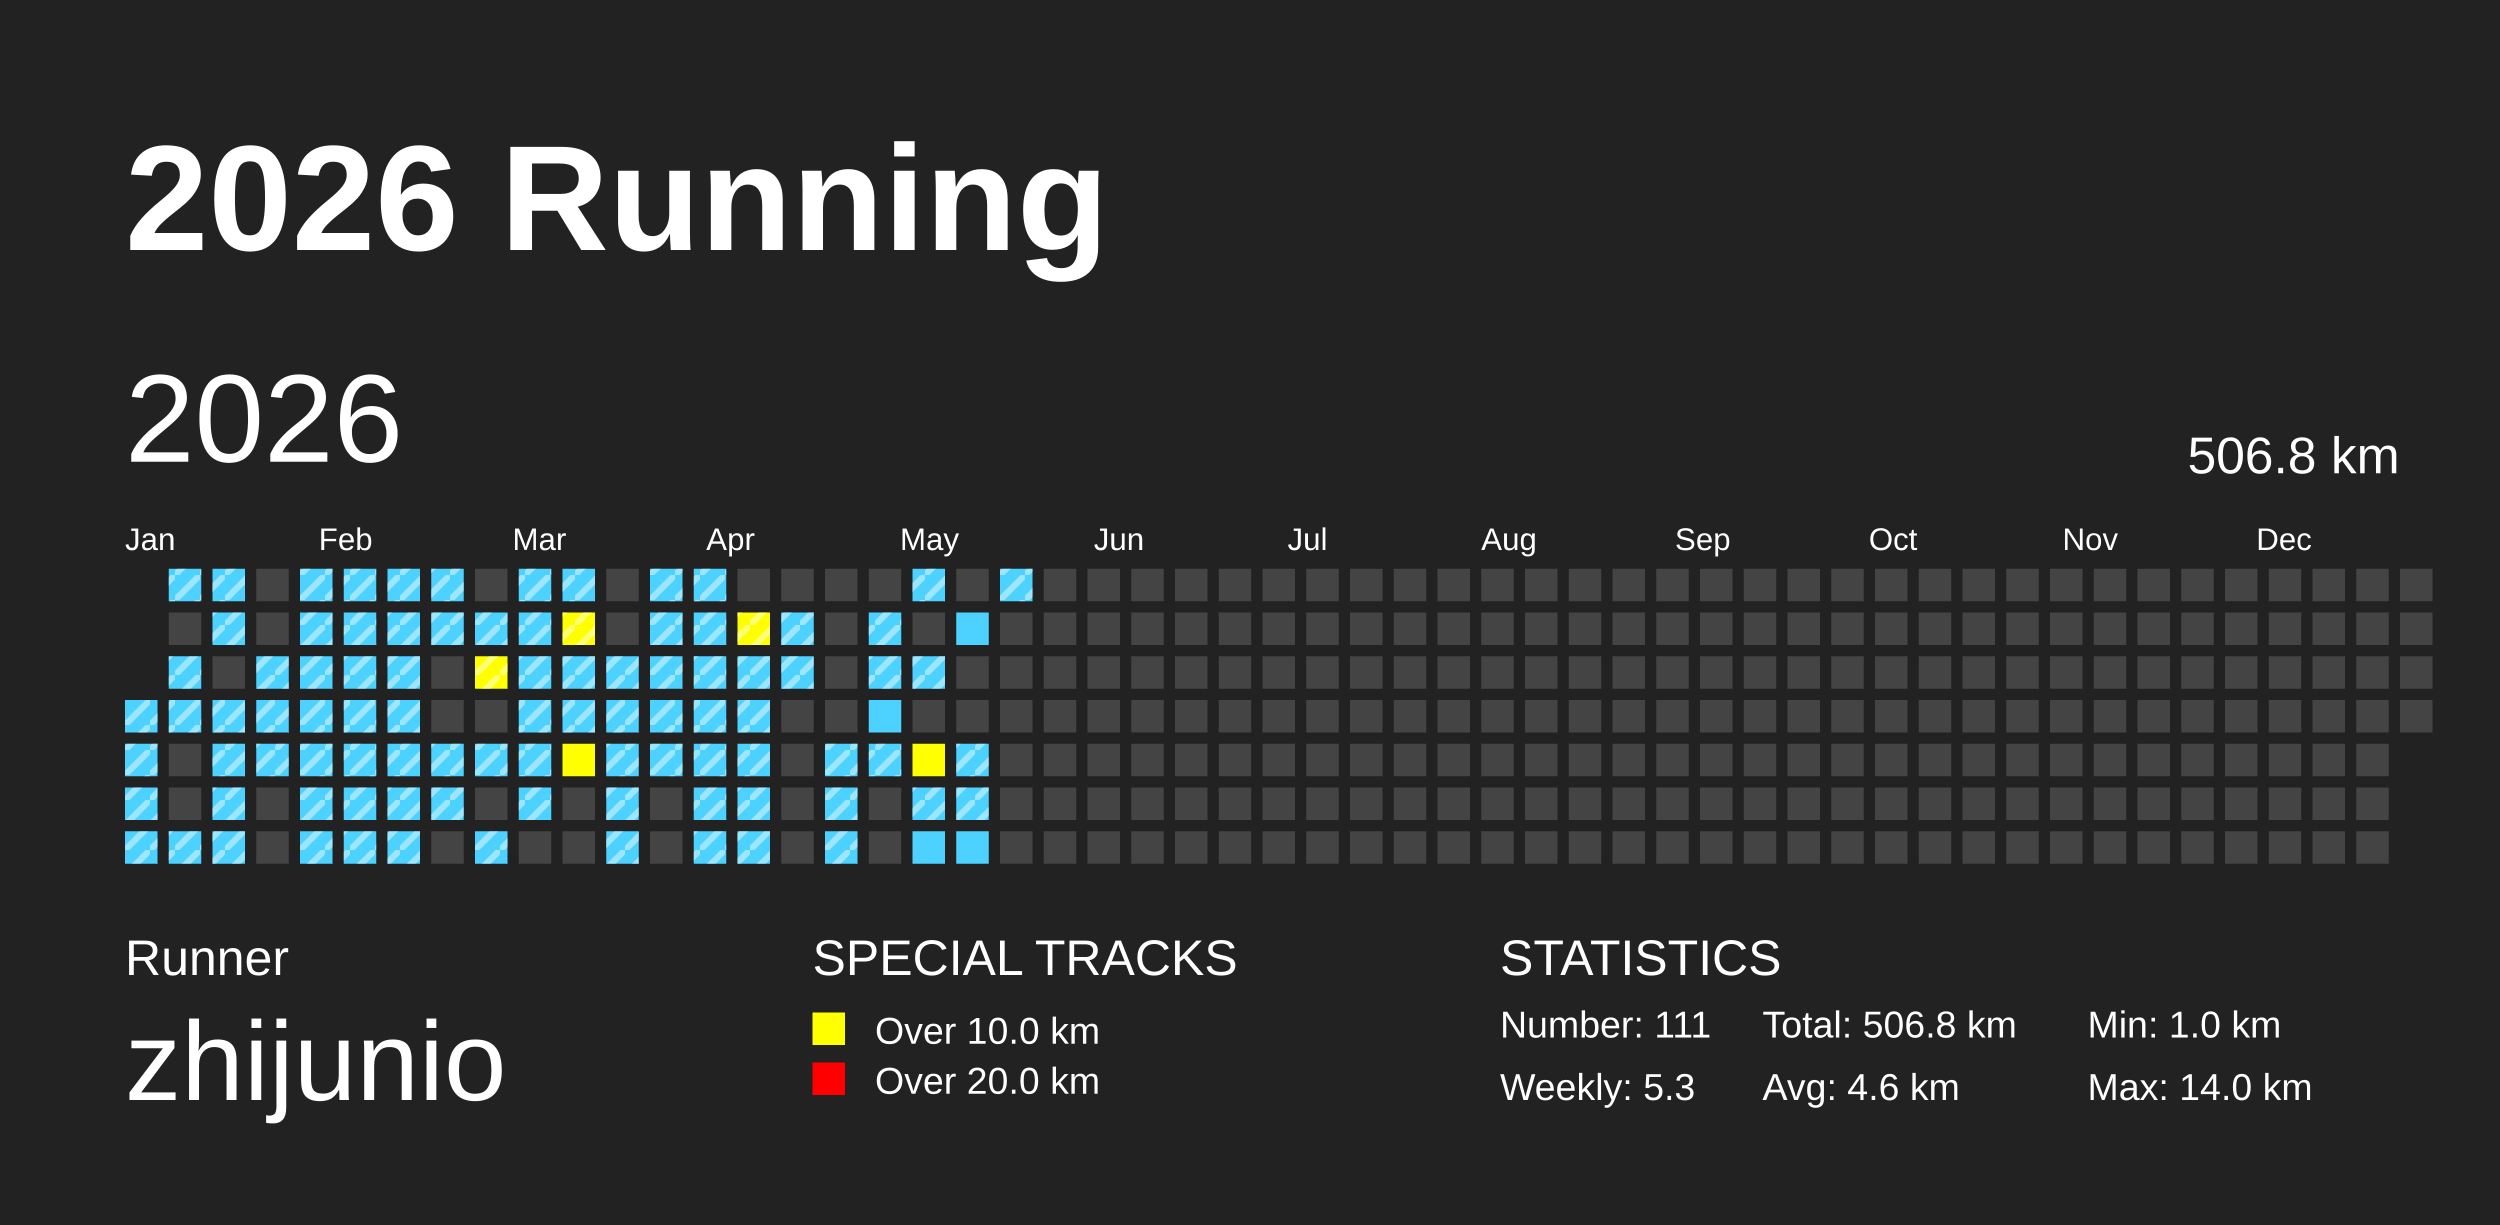
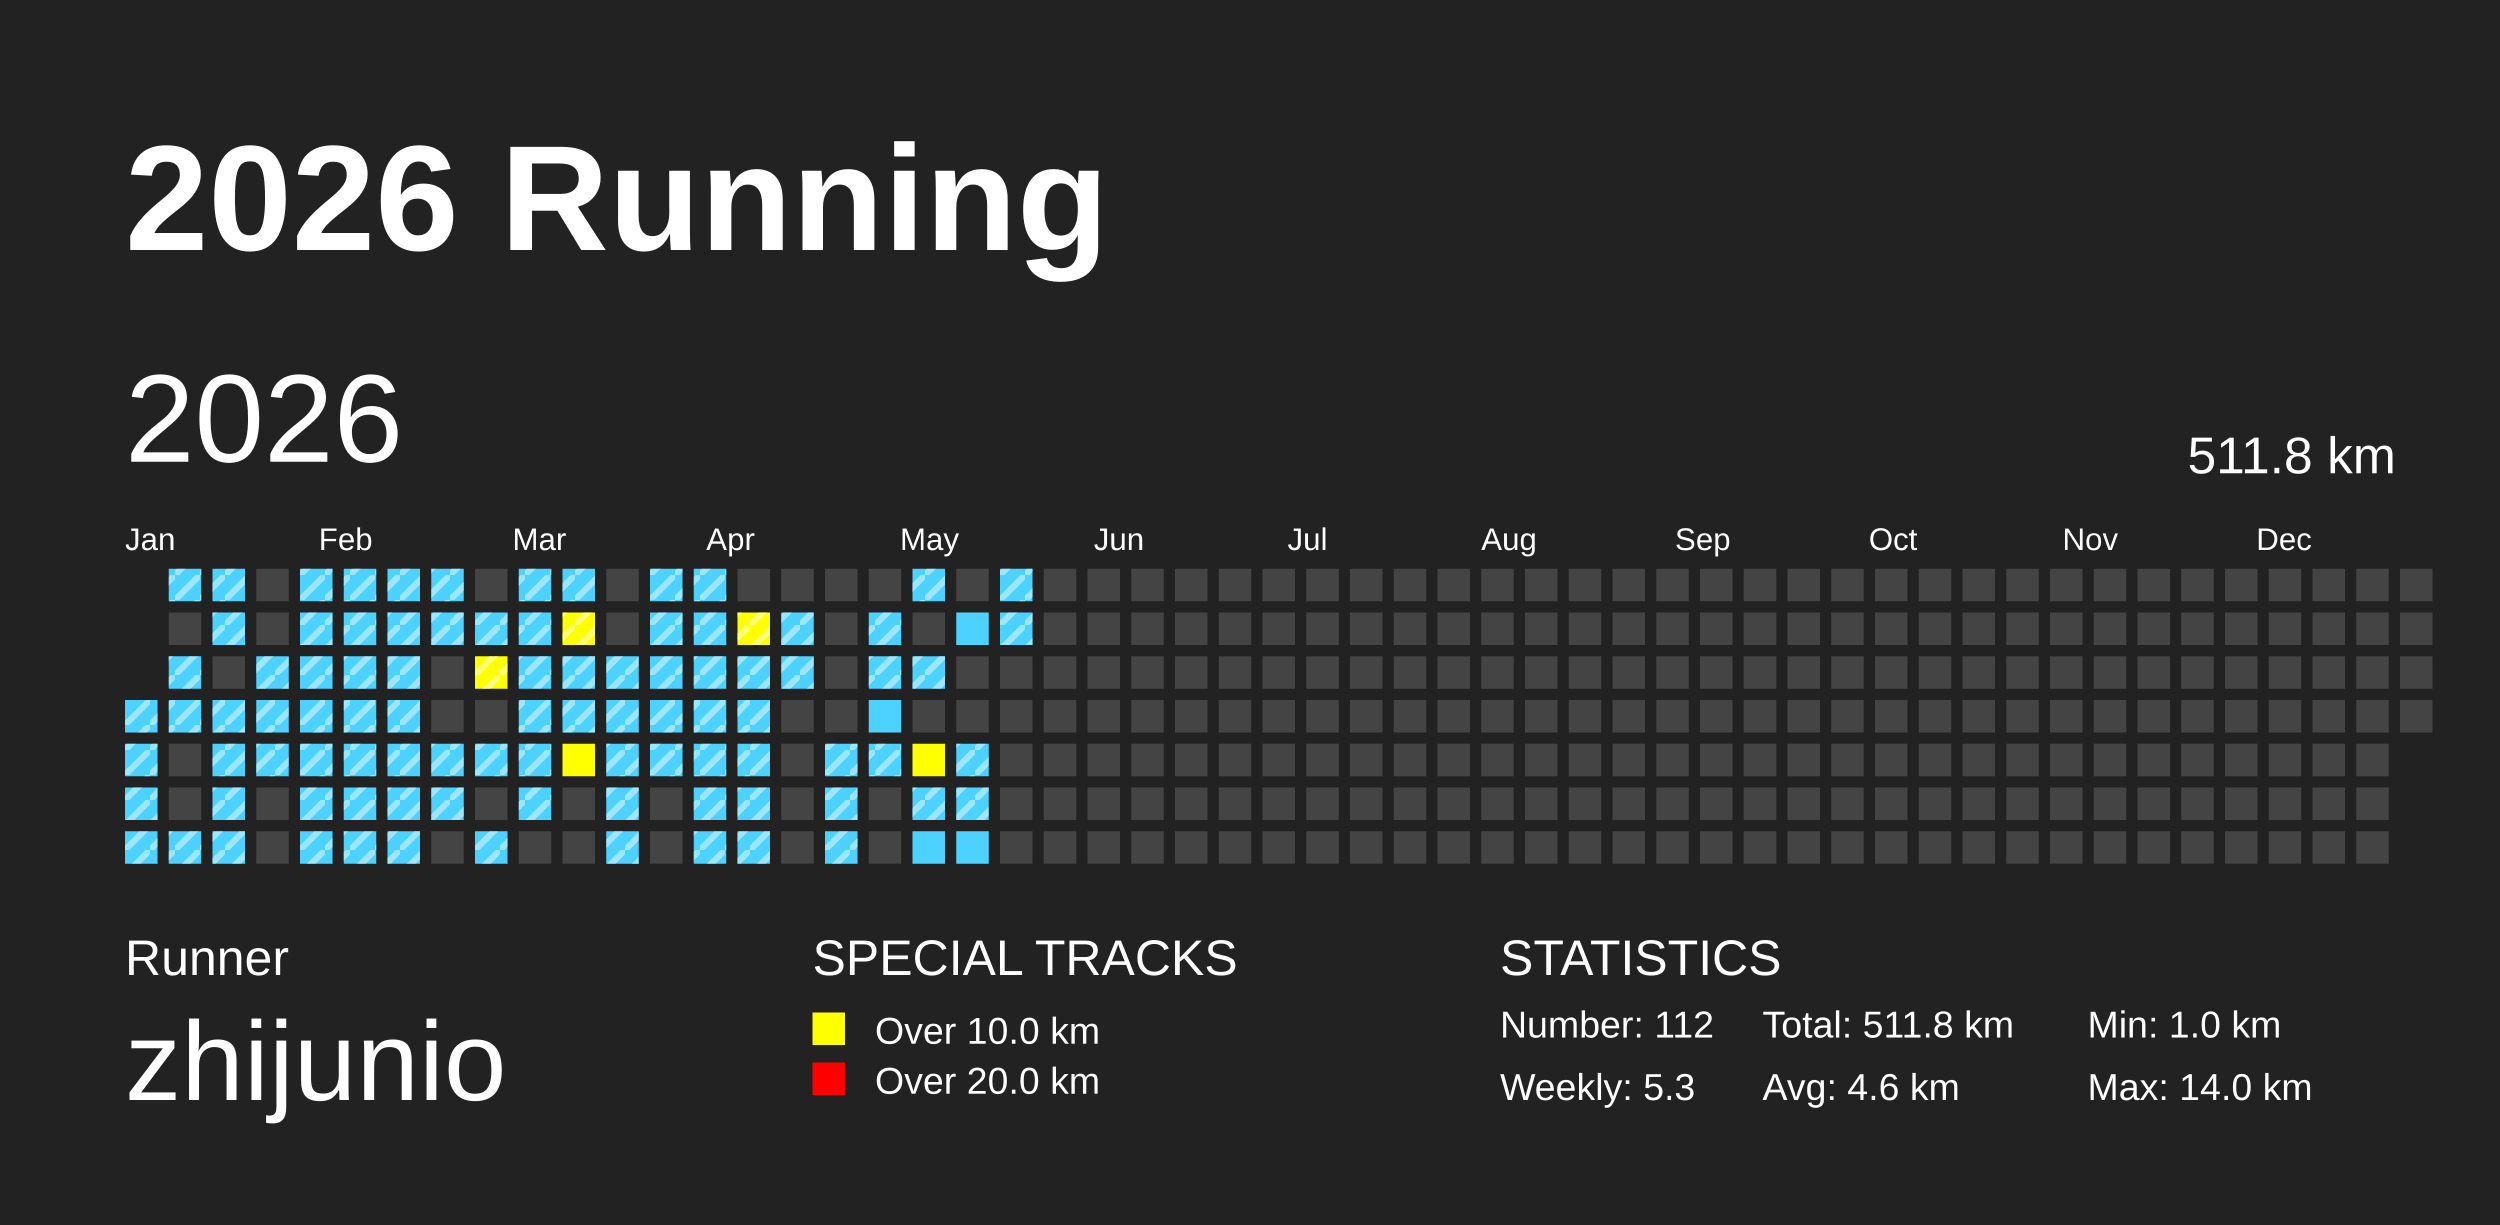
<svg xmlns="http://www.w3.org/2000/svg" baseProfile="full" height="98mm" version="1.1" viewBox="0,0,200,98" width="200mm">
  <defs>
    <pattern height="2" id="indoor-stripe" patternUnits="userSpaceOnUse" width="2">
      <line stroke="white" stroke-opacity="0.45" stroke-width="0.5" x1="0" x2="2" y1="2" y2="0" />
    </pattern>
  </defs>
  <rect fill="#222222" height="98" width="200" x="0" y="0" />
  <text fill="#FFFFFF" style="font-size:12px; font-family:Arial; font-weight:bold;" x="10" y="20">2026 Running</text>
  <text fill="#FFFFFF" style="font-size:4px; font-family:Arial" x="10" y="78">Runner</text>
  <text fill="#FFFFFF" style="font-size:9px; font-family:Arial" x="10" y="88">zhijunio</text>
  <text fill="#FFFFFF" style="font-size:4px; font-family:Arial" x="65" y="78">SPECIAL TRACKS</text>
  <rect fill="yellow" height="2.6" width="2.6" x="65" y="81" />
  <text fill="#FFFFFF" style="font-size:3px; font-family:Arial" x="70" y="83.5">Over 10.0 km</text>
  <rect fill="red" height="2.6" width="2.6" x="65" y="85" />
  <text fill="#FFFFFF" style="font-size:3px; font-family:Arial" x="70" y="87.5">Over 20.0 km</text>
  <text fill="#FFFFFF" style="font-size:4px; font-family:Arial" x="120" y="78">STATISTICS</text>
-   <text fill="#FFFFFF" style="font-size:3px; font-family:Arial" x="120" y="83">Number: 111</text>
+   <text fill="#FFFFFF" style="font-size:3px; font-family:Arial" x="120" y="83">Number: 112</text>
  <text fill="#FFFFFF" style="font-size:3px; font-family:Arial" x="120" y="88">Weekly: 5.3</text>
-   <text fill="#FFFFFF" style="font-size:3px; font-family:Arial" x="141" y="83">Total: 506.8 km</text>
+   <text fill="#FFFFFF" style="font-size:3px; font-family:Arial" x="141" y="83">Total: 511.8 km</text>
  <text fill="#FFFFFF" style="font-size:3px; font-family:Arial" x="141" y="88">Avg: 4.6 km</text>
  <text fill="#FFFFFF" style="font-size:3px; font-family:Arial" x="167" y="83">Min: 1.0 km</text>
  <text fill="#FFFFFF" style="font-size:3px; font-family:Arial" x="167" y="88">Max: 14.0 km</text>
  <text dominant-baseline="hanging" fill="#FFFFFF" style="font-size:10.0px; font-family:Arial;" x="10" y="30">2026</text>
-   <text dominant-baseline="hanging" fill="#FFFFFF" style="font-size:4.125px; font-family:Arial;" x="175" y="35">506.8 km</text>
+   <text dominant-baseline="hanging" fill="#FFFFFF" style="font-size:4.125px; font-family:Arial;" x="175" y="35">511.8 km</text>
  <text fill="#FFFFFF" style="font-size:2.5px; font-family:Arial" x="10.0" y="44">Jan</text>
  <text fill="#FFFFFF" style="font-size:2.5px; font-family:Arial" x="25.5" y="44">Feb</text>
  <text fill="#FFFFFF" style="font-size:2.5px; font-family:Arial" x="41.0" y="44">Mar</text>
  <text fill="#FFFFFF" style="font-size:2.5px; font-family:Arial" x="56.5" y="44">Apr</text>
  <text fill="#FFFFFF" style="font-size:2.5px; font-family:Arial" x="72.0" y="44">May</text>
  <text fill="#FFFFFF" style="font-size:2.5px; font-family:Arial" x="87.5" y="44">Jun</text>
  <text fill="#FFFFFF" style="font-size:2.5px; font-family:Arial" x="103.0" y="44">Jul</text>
  <text fill="#FFFFFF" style="font-size:2.5px; font-family:Arial" x="118.5" y="44">Aug</text>
  <text fill="#FFFFFF" style="font-size:2.5px; font-family:Arial" x="134.0" y="44">Sep</text>
  <text fill="#FFFFFF" style="font-size:2.5px; font-family:Arial" x="149.5" y="44">Oct</text>
  <text fill="#FFFFFF" style="font-size:2.5px; font-family:Arial" x="165.0" y="44">Nov</text>
  <text fill="#FFFFFF" style="font-size:2.5px; font-family:Arial" x="180.5" y="44">Dec</text>
  <rect fill="#4DD2FF" height="2.6" width="2.6" x="10.0" y="56.0" />
  <rect fill="url(#indoor-stripe)" height="2.6" style="pointer-events: none;" width="2.6" x="10.0" y="56.0" />
  <rect fill="#4DD2FF" height="2.6" width="2.6" x="10.0" y="59.5" />
  <rect fill="url(#indoor-stripe)" height="2.6" style="pointer-events: none;" width="2.6" x="10.0" y="59.5" />
  <rect fill="#4DD2FF" height="2.6" width="2.6" x="10.0" y="63.0" />
  <rect fill="url(#indoor-stripe)" height="2.6" style="pointer-events: none;" width="2.6" x="10.0" y="63.0" />
  <rect fill="#4DD2FF" height="2.6" width="2.6" x="10.0" y="66.5" />
  <rect fill="url(#indoor-stripe)" height="2.6" style="pointer-events: none;" width="2.6" x="10.0" y="66.5" />
  <rect fill="#4DD2FF" height="2.6" width="2.6" x="13.5" y="45.5" />
  <rect fill="url(#indoor-stripe)" height="2.6" style="pointer-events: none;" width="2.6" x="13.5" y="45.5" />
  <rect fill="#444444" height="2.6" width="2.6" x="13.5" y="49.0" />
  <rect fill="#4DD2FF" height="2.6" width="2.6" x="13.5" y="52.5" />
  <rect fill="url(#indoor-stripe)" height="2.6" style="pointer-events: none;" width="2.6" x="13.5" y="52.5" />
  <rect fill="#4DD2FF" height="2.6" width="2.6" x="13.5" y="56.0" />
  <rect fill="url(#indoor-stripe)" height="2.6" style="pointer-events: none;" width="2.6" x="13.5" y="56.0" />
  <rect fill="#444444" height="2.6" width="2.6" x="13.5" y="59.5" />
  <rect fill="#444444" height="2.6" width="2.6" x="13.5" y="63.0" />
  <rect fill="#4DD2FF" height="2.6" width="2.6" x="13.5" y="66.5" />
  <rect fill="url(#indoor-stripe)" height="2.6" style="pointer-events: none;" width="2.6" x="13.5" y="66.5" />
  <rect fill="#4DD2FF" height="2.6" width="2.6" x="17.0" y="45.5" />
  <rect fill="url(#indoor-stripe)" height="2.6" style="pointer-events: none;" width="2.6" x="17.0" y="45.5" />
  <rect fill="#4DD2FF" height="2.6" width="2.6" x="17.0" y="49.0" />
  <rect fill="url(#indoor-stripe)" height="2.6" style="pointer-events: none;" width="2.6" x="17.0" y="49.0" />
  <rect fill="#444444" height="2.6" width="2.6" x="17.0" y="52.5" />
  <rect fill="#4DD2FF" height="2.6" width="2.6" x="17.0" y="56.0" />
  <rect fill="url(#indoor-stripe)" height="2.6" style="pointer-events: none;" width="2.6" x="17.0" y="56.0" />
  <rect fill="#4DD2FF" height="2.6" width="2.6" x="17.0" y="59.5" />
  <rect fill="url(#indoor-stripe)" height="2.6" style="pointer-events: none;" width="2.6" x="17.0" y="59.5" />
  <rect fill="#4DD2FF" height="2.6" width="2.6" x="17.0" y="63.0" />
  <rect fill="url(#indoor-stripe)" height="2.6" style="pointer-events: none;" width="2.6" x="17.0" y="63.0" />
  <rect fill="#4DD2FF" height="2.6" width="2.6" x="17.0" y="66.5" />
  <rect fill="url(#indoor-stripe)" height="2.6" style="pointer-events: none;" width="2.6" x="17.0" y="66.5" />
  <rect fill="#444444" height="2.6" width="2.6" x="20.5" y="45.5" />
  <rect fill="#444444" height="2.6" width="2.6" x="20.5" y="49.0" />
  <rect fill="#4DD2FF" height="2.6" width="2.6" x="20.5" y="52.5" />
  <rect fill="url(#indoor-stripe)" height="2.6" style="pointer-events: none;" width="2.6" x="20.5" y="52.5" />
  <rect fill="#4DD2FF" height="2.6" width="2.6" x="20.5" y="56.0" />
  <rect fill="url(#indoor-stripe)" height="2.6" style="pointer-events: none;" width="2.6" x="20.5" y="56.0" />
  <rect fill="#4DD2FF" height="2.6" width="2.6" x="20.5" y="59.5" />
  <rect fill="url(#indoor-stripe)" height="2.6" style="pointer-events: none;" width="2.6" x="20.5" y="59.5" />
  <rect fill="#444444" height="2.6" width="2.6" x="20.5" y="63.0" />
  <rect fill="#444444" height="2.6" width="2.6" x="20.5" y="66.5" />
  <rect fill="#4DD2FF" height="2.6" width="2.6" x="24.0" y="45.5" />
  <rect fill="url(#indoor-stripe)" height="2.6" style="pointer-events: none;" width="2.6" x="24.0" y="45.5" />
  <rect fill="#4DD2FF" height="2.6" width="2.6" x="24.0" y="49.0" />
  <rect fill="url(#indoor-stripe)" height="2.6" style="pointer-events: none;" width="2.6" x="24.0" y="49.0" />
  <rect fill="#4DD2FF" height="2.6" width="2.6" x="24.0" y="52.5" />
  <rect fill="url(#indoor-stripe)" height="2.6" style="pointer-events: none;" width="2.6" x="24.0" y="52.5" />
  <rect fill="#4DD2FF" height="2.6" width="2.6" x="24.0" y="56.0" />
  <rect fill="url(#indoor-stripe)" height="2.6" style="pointer-events: none;" width="2.6" x="24.0" y="56.0" />
  <rect fill="#4DD2FF" height="2.6" width="2.6" x="24.0" y="59.5" />
  <rect fill="url(#indoor-stripe)" height="2.6" style="pointer-events: none;" width="2.6" x="24.0" y="59.5" />
  <rect fill="#4DD2FF" height="2.6" width="2.6" x="24.0" y="63.0" />
  <rect fill="url(#indoor-stripe)" height="2.6" style="pointer-events: none;" width="2.6" x="24.0" y="63.0" />
  <rect fill="#4DD2FF" height="2.6" width="2.6" x="24.0" y="66.5" />
  <rect fill="url(#indoor-stripe)" height="2.6" style="pointer-events: none;" width="2.6" x="24.0" y="66.5" />
  <rect fill="#4DD2FF" height="2.6" width="2.6" x="27.5" y="45.5" />
  <rect fill="url(#indoor-stripe)" height="2.6" style="pointer-events: none;" width="2.6" x="27.5" y="45.5" />
  <rect fill="#4DD2FF" height="2.6" width="2.6" x="27.5" y="49.0" />
  <rect fill="url(#indoor-stripe)" height="2.6" style="pointer-events: none;" width="2.6" x="27.5" y="49.0" />
  <rect fill="#4DD2FF" height="2.6" width="2.6" x="27.5" y="52.5" />
  <rect fill="url(#indoor-stripe)" height="2.6" style="pointer-events: none;" width="2.6" x="27.5" y="52.5" />
  <rect fill="#4DD2FF" height="2.6" width="2.6" x="27.5" y="56.0" />
  <rect fill="url(#indoor-stripe)" height="2.6" style="pointer-events: none;" width="2.6" x="27.5" y="56.0" />
  <rect fill="#4DD2FF" height="2.6" width="2.6" x="27.5" y="59.5" />
  <rect fill="url(#indoor-stripe)" height="2.6" style="pointer-events: none;" width="2.6" x="27.5" y="59.5" />
  <rect fill="#4DD2FF" height="2.6" width="2.6" x="27.5" y="63.0" />
  <rect fill="url(#indoor-stripe)" height="2.6" style="pointer-events: none;" width="2.6" x="27.5" y="63.0" />
  <rect fill="#4DD2FF" height="2.6" width="2.6" x="27.5" y="66.5" />
  <rect fill="url(#indoor-stripe)" height="2.6" style="pointer-events: none;" width="2.6" x="27.5" y="66.5" />
  <rect fill="#4DD2FF" height="2.6" width="2.6" x="31.0" y="45.5" />
  <rect fill="url(#indoor-stripe)" height="2.6" style="pointer-events: none;" width="2.6" x="31.0" y="45.5" />
  <rect fill="#4DD2FF" height="2.6" width="2.6" x="31.0" y="49.0" />
  <rect fill="url(#indoor-stripe)" height="2.6" style="pointer-events: none;" width="2.6" x="31.0" y="49.0" />
  <rect fill="#4DD2FF" height="2.6" width="2.6" x="31.0" y="52.5" />
  <rect fill="url(#indoor-stripe)" height="2.6" style="pointer-events: none;" width="2.6" x="31.0" y="52.5" />
  <rect fill="#4DD2FF" height="2.6" width="2.6" x="31.0" y="56.0" />
  <rect fill="url(#indoor-stripe)" height="2.6" style="pointer-events: none;" width="2.6" x="31.0" y="56.0" />
  <rect fill="#4DD2FF" height="2.6" width="2.6" x="31.0" y="59.5" />
  <rect fill="url(#indoor-stripe)" height="2.6" style="pointer-events: none;" width="2.6" x="31.0" y="59.5" />
  <rect fill="#4DD2FF" height="2.6" width="2.6" x="31.0" y="63.0" />
  <rect fill="url(#indoor-stripe)" height="2.6" style="pointer-events: none;" width="2.6" x="31.0" y="63.0" />
  <rect fill="#4DD2FF" height="2.6" width="2.6" x="31.0" y="66.5" />
  <rect fill="url(#indoor-stripe)" height="2.6" style="pointer-events: none;" width="2.6" x="31.0" y="66.5" />
  <rect fill="#4DD2FF" height="2.6" width="2.6" x="34.5" y="45.5" />
  <rect fill="url(#indoor-stripe)" height="2.6" style="pointer-events: none;" width="2.6" x="34.5" y="45.5" />
  <rect fill="#4DD2FF" height="2.6" width="2.6" x="34.5" y="49.0" />
  <rect fill="url(#indoor-stripe)" height="2.6" style="pointer-events: none;" width="2.6" x="34.5" y="49.0" />
  <rect fill="#444444" height="2.6" width="2.6" x="34.5" y="52.5" />
  <rect fill="#444444" height="2.6" width="2.6" x="34.5" y="56.0" />
  <rect fill="#4DD2FF" height="2.6" width="2.6" x="34.5" y="59.5" />
  <rect fill="url(#indoor-stripe)" height="2.6" style="pointer-events: none;" width="2.6" x="34.5" y="59.5" />
  <rect fill="#4DD2FF" height="2.6" width="2.6" x="34.5" y="63.0" />
  <rect fill="url(#indoor-stripe)" height="2.6" style="pointer-events: none;" width="2.6" x="34.5" y="63.0" />
  <rect fill="#444444" height="2.6" width="2.6" x="34.5" y="66.5" />
  <rect fill="#444444" height="2.6" width="2.6" x="38.0" y="45.5" />
  <rect fill="#4DD2FF" height="2.6" width="2.6" x="38.0" y="49.0" />
  <rect fill="url(#indoor-stripe)" height="2.6" style="pointer-events: none;" width="2.6" x="38.0" y="49.0" />
  <rect fill="yellow" height="2.6" width="2.6" x="38.0" y="52.5" />
  <rect fill="url(#indoor-stripe)" height="2.6" style="pointer-events: none;" width="2.6" x="38.0" y="52.5" />
  <rect fill="#444444" height="2.6" width="2.6" x="38.0" y="56.0" />
  <rect fill="#4DD2FF" height="2.6" width="2.6" x="38.0" y="59.5" />
  <rect fill="url(#indoor-stripe)" height="2.6" style="pointer-events: none;" width="2.6" x="38.0" y="59.5" />
  <rect fill="#444444" height="2.6" width="2.6" x="38.0" y="63.0" />
  <rect fill="#4DD2FF" height="2.6" width="2.6" x="38.0" y="66.5" />
  <rect fill="url(#indoor-stripe)" height="2.6" style="pointer-events: none;" width="2.6" x="38.0" y="66.5" />
  <rect fill="#4DD2FF" height="2.6" width="2.6" x="41.5" y="45.5" />
  <rect fill="url(#indoor-stripe)" height="2.6" style="pointer-events: none;" width="2.6" x="41.5" y="45.5" />
  <rect fill="#4DD2FF" height="2.6" width="2.6" x="41.5" y="49.0" />
  <rect fill="url(#indoor-stripe)" height="2.6" style="pointer-events: none;" width="2.6" x="41.5" y="49.0" />
  <rect fill="#4DD2FF" height="2.6" width="2.6" x="41.5" y="52.5" />
  <rect fill="url(#indoor-stripe)" height="2.6" style="pointer-events: none;" width="2.6" x="41.5" y="52.5" />
  <rect fill="#4DD2FF" height="2.6" width="2.6" x="41.5" y="56.0" />
  <rect fill="url(#indoor-stripe)" height="2.6" style="pointer-events: none;" width="2.6" x="41.5" y="56.0" />
  <rect fill="#4DD2FF" height="2.6" width="2.6" x="41.5" y="59.5" />
  <rect fill="url(#indoor-stripe)" height="2.6" style="pointer-events: none;" width="2.6" x="41.5" y="59.5" />
  <rect fill="#4DD2FF" height="2.6" width="2.6" x="41.5" y="63.0" />
  <rect fill="url(#indoor-stripe)" height="2.6" style="pointer-events: none;" width="2.6" x="41.5" y="63.0" />
  <rect fill="#444444" height="2.6" width="2.6" x="41.5" y="66.5" />
  <rect fill="#4DD2FF" height="2.6" width="2.6" x="45.0" y="45.5" />
  <rect fill="url(#indoor-stripe)" height="2.6" style="pointer-events: none;" width="2.6" x="45.0" y="45.5" />
  <rect fill="yellow" height="2.6" width="2.6" x="45.0" y="49.0" />
  <rect fill="url(#indoor-stripe)" height="2.6" style="pointer-events: none;" width="2.6" x="45.0" y="49.0" />
  <rect fill="#4DD2FF" height="2.6" width="2.6" x="45.0" y="52.5" />
  <rect fill="url(#indoor-stripe)" height="2.6" style="pointer-events: none;" width="2.6" x="45.0" y="52.5" />
  <rect fill="#4DD2FF" height="2.6" width="2.6" x="45.0" y="56.0" />
  <rect fill="url(#indoor-stripe)" height="2.6" style="pointer-events: none;" width="2.6" x="45.0" y="56.0" />
  <rect fill="yellow" height="2.6" width="2.6" x="45.0" y="59.5" />
  <rect fill="#444444" height="2.6" width="2.6" x="45.0" y="63.0" />
  <rect fill="#444444" height="2.6" width="2.6" x="45.0" y="66.5" />
  <rect fill="#444444" height="2.6" width="2.6" x="48.5" y="45.5" />
  <rect fill="#444444" height="2.6" width="2.6" x="48.5" y="49.0" />
  <rect fill="#4DD2FF" height="2.6" width="2.6" x="48.5" y="52.5" />
  <rect fill="url(#indoor-stripe)" height="2.6" style="pointer-events: none;" width="2.6" x="48.5" y="52.5" />
  <rect fill="#4DD2FF" height="2.6" width="2.6" x="48.5" y="56.0" />
  <rect fill="url(#indoor-stripe)" height="2.6" style="pointer-events: none;" width="2.6" x="48.5" y="56.0" />
  <rect fill="#4DD2FF" height="2.6" width="2.6" x="48.5" y="59.5" />
  <rect fill="url(#indoor-stripe)" height="2.6" style="pointer-events: none;" width="2.6" x="48.5" y="59.5" />
  <rect fill="#4DD2FF" height="2.6" width="2.6" x="48.5" y="63.0" />
  <rect fill="url(#indoor-stripe)" height="2.6" style="pointer-events: none;" width="2.6" x="48.5" y="63.0" />
  <rect fill="#4DD2FF" height="2.6" width="2.6" x="48.5" y="66.5" />
  <rect fill="url(#indoor-stripe)" height="2.6" style="pointer-events: none;" width="2.6" x="48.5" y="66.5" />
  <rect fill="#4DD2FF" height="2.6" width="2.6" x="52.0" y="45.5" />
  <rect fill="url(#indoor-stripe)" height="2.6" style="pointer-events: none;" width="2.6" x="52.0" y="45.5" />
  <rect fill="#4DD2FF" height="2.6" width="2.6" x="52.0" y="49.0" />
  <rect fill="url(#indoor-stripe)" height="2.6" style="pointer-events: none;" width="2.6" x="52.0" y="49.0" />
  <rect fill="#4DD2FF" height="2.6" width="2.6" x="52.0" y="52.5" />
  <rect fill="url(#indoor-stripe)" height="2.6" style="pointer-events: none;" width="2.6" x="52.0" y="52.5" />
  <rect fill="#4DD2FF" height="2.6" width="2.6" x="52.0" y="56.0" />
  <rect fill="url(#indoor-stripe)" height="2.6" style="pointer-events: none;" width="2.6" x="52.0" y="56.0" />
  <rect fill="#4DD2FF" height="2.6" width="2.6" x="52.0" y="59.5" />
  <rect fill="url(#indoor-stripe)" height="2.6" style="pointer-events: none;" width="2.6" x="52.0" y="59.5" />
  <rect fill="#444444" height="2.6" width="2.6" x="52.0" y="63.0" />
  <rect fill="#444444" height="2.6" width="2.6" x="52.0" y="66.5" />
  <rect fill="#4DD2FF" height="2.6" width="2.6" x="55.5" y="45.5" />
  <rect fill="url(#indoor-stripe)" height="2.6" style="pointer-events: none;" width="2.6" x="55.5" y="45.5" />
  <rect fill="#4DD2FF" height="2.6" width="2.6" x="55.5" y="49.0" />
  <rect fill="url(#indoor-stripe)" height="2.6" style="pointer-events: none;" width="2.6" x="55.5" y="49.0" />
  <rect fill="#4DD2FF" height="2.6" width="2.6" x="55.5" y="52.5" />
  <rect fill="url(#indoor-stripe)" height="2.6" style="pointer-events: none;" width="2.6" x="55.5" y="52.5" />
  <rect fill="#4DD2FF" height="2.6" width="2.6" x="55.5" y="56.0" />
  <rect fill="url(#indoor-stripe)" height="2.6" style="pointer-events: none;" width="2.6" x="55.5" y="56.0" />
  <rect fill="#4DD2FF" height="2.6" width="2.6" x="55.5" y="59.5" />
  <rect fill="url(#indoor-stripe)" height="2.6" style="pointer-events: none;" width="2.6" x="55.5" y="59.5" />
  <rect fill="#4DD2FF" height="2.6" width="2.6" x="55.5" y="63.0" />
  <rect fill="url(#indoor-stripe)" height="2.6" style="pointer-events: none;" width="2.6" x="55.5" y="63.0" />
  <rect fill="#4DD2FF" height="2.6" width="2.6" x="55.5" y="66.5" />
  <rect fill="url(#indoor-stripe)" height="2.6" style="pointer-events: none;" width="2.6" x="55.5" y="66.5" />
  <rect fill="#444444" height="2.6" width="2.6" x="59.0" y="45.5" />
  <rect fill="yellow" height="2.6" width="2.6" x="59.0" y="49.0" />
  <rect fill="url(#indoor-stripe)" height="2.6" style="pointer-events: none;" width="2.6" x="59.0" y="49.0" />
  <rect fill="#4DD2FF" height="2.6" width="2.6" x="59.0" y="52.5" />
  <rect fill="url(#indoor-stripe)" height="2.6" style="pointer-events: none;" width="2.6" x="59.0" y="52.5" />
  <rect fill="#4DD2FF" height="2.6" width="2.6" x="59.0" y="56.0" />
  <rect fill="url(#indoor-stripe)" height="2.6" style="pointer-events: none;" width="2.6" x="59.0" y="56.0" />
  <rect fill="#4DD2FF" height="2.6" width="2.6" x="59.0" y="59.5" />
  <rect fill="url(#indoor-stripe)" height="2.6" style="pointer-events: none;" width="2.6" x="59.0" y="59.5" />
  <rect fill="#4DD2FF" height="2.6" width="2.6" x="59.0" y="63.0" />
  <rect fill="url(#indoor-stripe)" height="2.6" style="pointer-events: none;" width="2.6" x="59.0" y="63.0" />
  <rect fill="#4DD2FF" height="2.6" width="2.6" x="59.0" y="66.5" />
  <rect fill="url(#indoor-stripe)" height="2.6" style="pointer-events: none;" width="2.6" x="59.0" y="66.5" />
  <rect fill="#444444" height="2.6" width="2.6" x="62.5" y="45.5" />
  <rect fill="#4DD2FF" height="2.6" width="2.6" x="62.5" y="49.0" />
  <rect fill="url(#indoor-stripe)" height="2.6" style="pointer-events: none;" width="2.6" x="62.5" y="49.0" />
  <rect fill="#4DD2FF" height="2.6" width="2.6" x="62.5" y="52.5" />
  <rect fill="url(#indoor-stripe)" height="2.6" style="pointer-events: none;" width="2.6" x="62.5" y="52.5" />
  <rect fill="#444444" height="2.6" width="2.6" x="62.5" y="56.0" />
  <rect fill="#444444" height="2.6" width="2.6" x="62.5" y="59.5" />
  <rect fill="#444444" height="2.6" width="2.6" x="62.5" y="63.0" />
  <rect fill="#444444" height="2.6" width="2.6" x="62.5" y="66.5" />
  <rect fill="#444444" height="2.6" width="2.6" x="66.0" y="45.5" />
  <rect fill="#444444" height="2.6" width="2.6" x="66.0" y="49.0" />
  <rect fill="#444444" height="2.6" width="2.6" x="66.0" y="52.5" />
  <rect fill="#444444" height="2.6" width="2.6" x="66.0" y="56.0" />
  <rect fill="#4DD2FF" height="2.6" width="2.6" x="66.0" y="59.5" />
  <rect fill="url(#indoor-stripe)" height="2.6" style="pointer-events: none;" width="2.6" x="66.0" y="59.5" />
  <rect fill="#4DD2FF" height="2.6" width="2.6" x="66.0" y="63.0" />
  <rect fill="url(#indoor-stripe)" height="2.6" style="pointer-events: none;" width="2.6" x="66.0" y="63.0" />
  <rect fill="#4DD2FF" height="2.6" width="2.6" x="66.0" y="66.5" />
  <rect fill="url(#indoor-stripe)" height="2.6" style="pointer-events: none;" width="2.6" x="66.0" y="66.5" />
  <rect fill="#444444" height="2.6" width="2.6" x="69.5" y="45.5" />
  <rect fill="#4DD2FF" height="2.6" width="2.6" x="69.5" y="49.0" />
  <rect fill="url(#indoor-stripe)" height="2.6" style="pointer-events: none;" width="2.6" x="69.5" y="49.0" />
  <rect fill="#4DD2FF" height="2.6" width="2.6" x="69.5" y="52.5" />
  <rect fill="url(#indoor-stripe)" height="2.6" style="pointer-events: none;" width="2.6" x="69.5" y="52.5" />
  <rect fill="#4DD2FF" height="2.6" width="2.6" x="69.5" y="56.0" />
  <rect fill="#4DD2FF" height="2.6" width="2.6" x="69.5" y="59.5" />
  <rect fill="url(#indoor-stripe)" height="2.6" style="pointer-events: none;" width="2.6" x="69.5" y="59.5" />
  <rect fill="#444444" height="2.6" width="2.6" x="69.5" y="63.0" />
  <rect fill="#444444" height="2.6" width="2.6" x="69.5" y="66.5" />
  <rect fill="#4DD2FF" height="2.6" width="2.6" x="73.0" y="45.5" />
  <rect fill="url(#indoor-stripe)" height="2.6" style="pointer-events: none;" width="2.6" x="73.0" y="45.5" />
  <rect fill="#444444" height="2.6" width="2.6" x="73.0" y="49.0" />
  <rect fill="#4DD2FF" height="2.6" width="2.6" x="73.0" y="52.5" />
  <rect fill="url(#indoor-stripe)" height="2.6" style="pointer-events: none;" width="2.6" x="73.0" y="52.5" />
  <rect fill="#444444" height="2.6" width="2.6" x="73.0" y="56.0" />
  <rect fill="yellow" height="2.6" width="2.6" x="73.0" y="59.5" />
  <rect fill="#4DD2FF" height="2.6" width="2.6" x="73.0" y="63.0" />
  <rect fill="url(#indoor-stripe)" height="2.6" style="pointer-events: none;" width="2.6" x="73.0" y="63.0" />
  <rect fill="#4DD2FF" height="2.6" width="2.6" x="73.0" y="66.5" />
  <rect fill="#444444" height="2.6" width="2.6" x="76.5" y="45.5" />
  <rect fill="#4DD2FF" height="2.6" width="2.6" x="76.5" y="49.0" />
  <rect fill="#444444" height="2.6" width="2.6" x="76.5" y="52.5" />
  <rect fill="#444444" height="2.6" width="2.6" x="76.5" y="56.0" />
  <rect fill="#4DD2FF" height="2.6" width="2.6" x="76.5" y="59.5" />
  <rect fill="url(#indoor-stripe)" height="2.6" style="pointer-events: none;" width="2.6" x="76.5" y="59.5" />
  <rect fill="#4DD2FF" height="2.6" width="2.6" x="76.5" y="63.0" />
  <rect fill="url(#indoor-stripe)" height="2.6" style="pointer-events: none;" width="2.6" x="76.5" y="63.0" />
  <rect fill="#4DD2FF" height="2.6" width="2.6" x="76.5" y="66.5" />
  <rect fill="#4DD2FF" height="2.6" width="2.6" x="80.0" y="45.5" />
  <rect fill="url(#indoor-stripe)" height="2.6" style="pointer-events: none;" width="2.6" x="80.0" y="45.5" />
-   <rect fill="#444444" height="2.6" width="2.6" x="80.0" y="49.0" />
+   <rect fill="#4DD2FF" height="2.6" width="2.6" x="80.0" y="49.0" />
+   <rect fill="url(#indoor-stripe)" height="2.6" style="pointer-events: none;" width="2.6" x="80.0" y="49.0" />
  <rect fill="#444444" height="2.6" width="2.6" x="80.0" y="52.5" />
  <rect fill="#444444" height="2.6" width="2.6" x="80.0" y="56.0" />
  <rect fill="#444444" height="2.6" width="2.6" x="80.0" y="59.5" />
  <rect fill="#444444" height="2.6" width="2.6" x="80.0" y="63.0" />
  <rect fill="#444444" height="2.6" width="2.6" x="80.0" y="66.5" />
  <rect fill="#444444" height="2.6" width="2.6" x="83.5" y="45.5" />
  <rect fill="#444444" height="2.6" width="2.6" x="83.5" y="49.0" />
  <rect fill="#444444" height="2.6" width="2.6" x="83.5" y="52.5" />
  <rect fill="#444444" height="2.6" width="2.6" x="83.5" y="56.0" />
  <rect fill="#444444" height="2.6" width="2.6" x="83.5" y="59.5" />
  <rect fill="#444444" height="2.6" width="2.6" x="83.5" y="63.0" />
  <rect fill="#444444" height="2.6" width="2.6" x="83.5" y="66.5" />
  <rect fill="#444444" height="2.6" width="2.6" x="87.0" y="45.5" />
  <rect fill="#444444" height="2.6" width="2.6" x="87.0" y="49.0" />
  <rect fill="#444444" height="2.6" width="2.6" x="87.0" y="52.5" />
  <rect fill="#444444" height="2.6" width="2.6" x="87.0" y="56.0" />
  <rect fill="#444444" height="2.6" width="2.6" x="87.0" y="59.5" />
  <rect fill="#444444" height="2.6" width="2.6" x="87.0" y="63.0" />
  <rect fill="#444444" height="2.6" width="2.6" x="87.0" y="66.5" />
  <rect fill="#444444" height="2.6" width="2.6" x="90.5" y="45.5" />
  <rect fill="#444444" height="2.6" width="2.6" x="90.5" y="49.0" />
  <rect fill="#444444" height="2.6" width="2.6" x="90.5" y="52.5" />
  <rect fill="#444444" height="2.6" width="2.6" x="90.5" y="56.0" />
  <rect fill="#444444" height="2.6" width="2.6" x="90.5" y="59.5" />
  <rect fill="#444444" height="2.6" width="2.6" x="90.5" y="63.0" />
  <rect fill="#444444" height="2.6" width="2.6" x="90.5" y="66.5" />
  <rect fill="#444444" height="2.6" width="2.6" x="94.0" y="45.5" />
  <rect fill="#444444" height="2.6" width="2.6" x="94.0" y="49.0" />
  <rect fill="#444444" height="2.6" width="2.6" x="94.0" y="52.5" />
  <rect fill="#444444" height="2.6" width="2.6" x="94.0" y="56.0" />
  <rect fill="#444444" height="2.6" width="2.6" x="94.0" y="59.5" />
  <rect fill="#444444" height="2.6" width="2.6" x="94.0" y="63.0" />
  <rect fill="#444444" height="2.6" width="2.6" x="94.0" y="66.5" />
  <rect fill="#444444" height="2.6" width="2.6" x="97.5" y="45.5" />
  <rect fill="#444444" height="2.6" width="2.6" x="97.5" y="49.0" />
  <rect fill="#444444" height="2.6" width="2.6" x="97.5" y="52.5" />
  <rect fill="#444444" height="2.6" width="2.6" x="97.5" y="56.0" />
  <rect fill="#444444" height="2.6" width="2.6" x="97.5" y="59.5" />
  <rect fill="#444444" height="2.6" width="2.6" x="97.5" y="63.0" />
  <rect fill="#444444" height="2.6" width="2.6" x="97.5" y="66.5" />
  <rect fill="#444444" height="2.6" width="2.6" x="101.0" y="45.5" />
  <rect fill="#444444" height="2.6" width="2.6" x="101.0" y="49.0" />
  <rect fill="#444444" height="2.6" width="2.6" x="101.0" y="52.5" />
  <rect fill="#444444" height="2.6" width="2.6" x="101.0" y="56.0" />
  <rect fill="#444444" height="2.6" width="2.6" x="101.0" y="59.5" />
  <rect fill="#444444" height="2.6" width="2.6" x="101.0" y="63.0" />
  <rect fill="#444444" height="2.6" width="2.6" x="101.0" y="66.5" />
  <rect fill="#444444" height="2.6" width="2.6" x="104.5" y="45.5" />
  <rect fill="#444444" height="2.6" width="2.6" x="104.5" y="49.0" />
  <rect fill="#444444" height="2.6" width="2.6" x="104.5" y="52.5" />
  <rect fill="#444444" height="2.6" width="2.6" x="104.5" y="56.0" />
  <rect fill="#444444" height="2.6" width="2.6" x="104.5" y="59.5" />
  <rect fill="#444444" height="2.6" width="2.6" x="104.5" y="63.0" />
  <rect fill="#444444" height="2.6" width="2.6" x="104.5" y="66.5" />
  <rect fill="#444444" height="2.6" width="2.6" x="108.0" y="45.5" />
  <rect fill="#444444" height="2.6" width="2.6" x="108.0" y="49.0" />
  <rect fill="#444444" height="2.6" width="2.6" x="108.0" y="52.5" />
  <rect fill="#444444" height="2.6" width="2.6" x="108.0" y="56.0" />
  <rect fill="#444444" height="2.6" width="2.6" x="108.0" y="59.5" />
  <rect fill="#444444" height="2.6" width="2.6" x="108.0" y="63.0" />
  <rect fill="#444444" height="2.6" width="2.6" x="108.0" y="66.5" />
  <rect fill="#444444" height="2.6" width="2.6" x="111.5" y="45.5" />
  <rect fill="#444444" height="2.6" width="2.6" x="111.5" y="49.0" />
  <rect fill="#444444" height="2.6" width="2.6" x="111.5" y="52.5" />
  <rect fill="#444444" height="2.6" width="2.6" x="111.5" y="56.0" />
  <rect fill="#444444" height="2.6" width="2.6" x="111.5" y="59.5" />
  <rect fill="#444444" height="2.6" width="2.6" x="111.5" y="63.0" />
  <rect fill="#444444" height="2.6" width="2.6" x="111.5" y="66.5" />
  <rect fill="#444444" height="2.6" width="2.6" x="115.0" y="45.5" />
  <rect fill="#444444" height="2.6" width="2.6" x="115.0" y="49.0" />
  <rect fill="#444444" height="2.6" width="2.6" x="115.0" y="52.5" />
  <rect fill="#444444" height="2.6" width="2.6" x="115.0" y="56.0" />
  <rect fill="#444444" height="2.6" width="2.6" x="115.0" y="59.5" />
  <rect fill="#444444" height="2.6" width="2.6" x="115.0" y="63.0" />
  <rect fill="#444444" height="2.6" width="2.6" x="115.0" y="66.5" />
  <rect fill="#444444" height="2.6" width="2.6" x="118.5" y="45.5" />
  <rect fill="#444444" height="2.6" width="2.6" x="118.5" y="49.0" />
  <rect fill="#444444" height="2.6" width="2.6" x="118.5" y="52.5" />
  <rect fill="#444444" height="2.6" width="2.6" x="118.5" y="56.0" />
  <rect fill="#444444" height="2.6" width="2.6" x="118.5" y="59.5" />
  <rect fill="#444444" height="2.6" width="2.6" x="118.5" y="63.0" />
  <rect fill="#444444" height="2.6" width="2.6" x="118.5" y="66.5" />
  <rect fill="#444444" height="2.6" width="2.6" x="122.0" y="45.5" />
  <rect fill="#444444" height="2.6" width="2.6" x="122.0" y="49.0" />
  <rect fill="#444444" height="2.6" width="2.6" x="122.0" y="52.5" />
  <rect fill="#444444" height="2.6" width="2.6" x="122.0" y="56.0" />
  <rect fill="#444444" height="2.6" width="2.6" x="122.0" y="59.5" />
  <rect fill="#444444" height="2.6" width="2.6" x="122.0" y="63.0" />
  <rect fill="#444444" height="2.6" width="2.6" x="122.0" y="66.5" />
  <rect fill="#444444" height="2.6" width="2.6" x="125.5" y="45.5" />
  <rect fill="#444444" height="2.6" width="2.6" x="125.5" y="49.0" />
  <rect fill="#444444" height="2.6" width="2.6" x="125.5" y="52.5" />
  <rect fill="#444444" height="2.6" width="2.6" x="125.5" y="56.0" />
  <rect fill="#444444" height="2.6" width="2.6" x="125.5" y="59.5" />
  <rect fill="#444444" height="2.6" width="2.6" x="125.5" y="63.0" />
  <rect fill="#444444" height="2.6" width="2.6" x="125.5" y="66.5" />
  <rect fill="#444444" height="2.6" width="2.6" x="129.0" y="45.5" />
  <rect fill="#444444" height="2.6" width="2.6" x="129.0" y="49.0" />
  <rect fill="#444444" height="2.6" width="2.6" x="129.0" y="52.5" />
  <rect fill="#444444" height="2.6" width="2.6" x="129.0" y="56.0" />
  <rect fill="#444444" height="2.6" width="2.6" x="129.0" y="59.5" />
  <rect fill="#444444" height="2.6" width="2.6" x="129.0" y="63.0" />
  <rect fill="#444444" height="2.6" width="2.6" x="129.0" y="66.5" />
  <rect fill="#444444" height="2.6" width="2.6" x="132.5" y="45.5" />
  <rect fill="#444444" height="2.6" width="2.6" x="132.5" y="49.0" />
  <rect fill="#444444" height="2.6" width="2.6" x="132.5" y="52.5" />
  <rect fill="#444444" height="2.6" width="2.6" x="132.5" y="56.0" />
  <rect fill="#444444" height="2.6" width="2.6" x="132.5" y="59.5" />
  <rect fill="#444444" height="2.6" width="2.6" x="132.5" y="63.0" />
  <rect fill="#444444" height="2.6" width="2.6" x="132.5" y="66.5" />
  <rect fill="#444444" height="2.6" width="2.6" x="136.0" y="45.5" />
  <rect fill="#444444" height="2.6" width="2.6" x="136.0" y="49.0" />
  <rect fill="#444444" height="2.6" width="2.6" x="136.0" y="52.5" />
  <rect fill="#444444" height="2.6" width="2.6" x="136.0" y="56.0" />
  <rect fill="#444444" height="2.6" width="2.6" x="136.0" y="59.5" />
  <rect fill="#444444" height="2.6" width="2.6" x="136.0" y="63.0" />
  <rect fill="#444444" height="2.6" width="2.6" x="136.0" y="66.5" />
  <rect fill="#444444" height="2.6" width="2.6" x="139.5" y="45.5" />
  <rect fill="#444444" height="2.6" width="2.6" x="139.5" y="49.0" />
  <rect fill="#444444" height="2.6" width="2.6" x="139.5" y="52.5" />
  <rect fill="#444444" height="2.6" width="2.6" x="139.5" y="56.0" />
  <rect fill="#444444" height="2.6" width="2.6" x="139.5" y="59.5" />
  <rect fill="#444444" height="2.6" width="2.6" x="139.5" y="63.0" />
  <rect fill="#444444" height="2.6" width="2.6" x="139.5" y="66.5" />
  <rect fill="#444444" height="2.6" width="2.6" x="143.0" y="45.5" />
  <rect fill="#444444" height="2.6" width="2.6" x="143.0" y="49.0" />
  <rect fill="#444444" height="2.6" width="2.6" x="143.0" y="52.5" />
  <rect fill="#444444" height="2.6" width="2.6" x="143.0" y="56.0" />
  <rect fill="#444444" height="2.6" width="2.6" x="143.0" y="59.5" />
  <rect fill="#444444" height="2.6" width="2.6" x="143.0" y="63.0" />
  <rect fill="#444444" height="2.6" width="2.6" x="143.0" y="66.5" />
  <rect fill="#444444" height="2.6" width="2.6" x="146.5" y="45.5" />
  <rect fill="#444444" height="2.6" width="2.6" x="146.5" y="49.0" />
  <rect fill="#444444" height="2.6" width="2.6" x="146.5" y="52.5" />
  <rect fill="#444444" height="2.6" width="2.6" x="146.5" y="56.0" />
  <rect fill="#444444" height="2.6" width="2.6" x="146.5" y="59.5" />
  <rect fill="#444444" height="2.6" width="2.6" x="146.5" y="63.0" />
  <rect fill="#444444" height="2.6" width="2.6" x="146.5" y="66.5" />
  <rect fill="#444444" height="2.6" width="2.6" x="150.0" y="45.5" />
  <rect fill="#444444" height="2.6" width="2.6" x="150.0" y="49.0" />
  <rect fill="#444444" height="2.6" width="2.6" x="150.0" y="52.5" />
  <rect fill="#444444" height="2.6" width="2.6" x="150.0" y="56.0" />
  <rect fill="#444444" height="2.6" width="2.6" x="150.0" y="59.5" />
  <rect fill="#444444" height="2.6" width="2.6" x="150.0" y="63.0" />
  <rect fill="#444444" height="2.6" width="2.6" x="150.0" y="66.5" />
  <rect fill="#444444" height="2.6" width="2.6" x="153.5" y="45.5" />
  <rect fill="#444444" height="2.6" width="2.6" x="153.5" y="49.0" />
  <rect fill="#444444" height="2.6" width="2.6" x="153.5" y="52.5" />
  <rect fill="#444444" height="2.6" width="2.6" x="153.5" y="56.0" />
  <rect fill="#444444" height="2.6" width="2.6" x="153.5" y="59.5" />
  <rect fill="#444444" height="2.6" width="2.6" x="153.5" y="63.0" />
  <rect fill="#444444" height="2.6" width="2.6" x="153.5" y="66.5" />
  <rect fill="#444444" height="2.6" width="2.6" x="157.0" y="45.5" />
  <rect fill="#444444" height="2.6" width="2.6" x="157.0" y="49.0" />
  <rect fill="#444444" height="2.6" width="2.6" x="157.0" y="52.5" />
  <rect fill="#444444" height="2.6" width="2.6" x="157.0" y="56.0" />
  <rect fill="#444444" height="2.6" width="2.6" x="157.0" y="59.5" />
  <rect fill="#444444" height="2.6" width="2.6" x="157.0" y="63.0" />
  <rect fill="#444444" height="2.6" width="2.6" x="157.0" y="66.5" />
  <rect fill="#444444" height="2.6" width="2.6" x="160.5" y="45.5" />
  <rect fill="#444444" height="2.6" width="2.6" x="160.5" y="49.0" />
  <rect fill="#444444" height="2.6" width="2.6" x="160.5" y="52.5" />
  <rect fill="#444444" height="2.6" width="2.6" x="160.5" y="56.0" />
  <rect fill="#444444" height="2.6" width="2.6" x="160.5" y="59.5" />
  <rect fill="#444444" height="2.6" width="2.6" x="160.5" y="63.0" />
  <rect fill="#444444" height="2.6" width="2.6" x="160.5" y="66.5" />
  <rect fill="#444444" height="2.6" width="2.6" x="164.0" y="45.5" />
  <rect fill="#444444" height="2.6" width="2.6" x="164.0" y="49.0" />
  <rect fill="#444444" height="2.6" width="2.6" x="164.0" y="52.5" />
  <rect fill="#444444" height="2.6" width="2.6" x="164.0" y="56.0" />
  <rect fill="#444444" height="2.6" width="2.6" x="164.0" y="59.5" />
  <rect fill="#444444" height="2.6" width="2.6" x="164.0" y="63.0" />
  <rect fill="#444444" height="2.6" width="2.6" x="164.0" y="66.5" />
  <rect fill="#444444" height="2.6" width="2.6" x="167.5" y="45.5" />
  <rect fill="#444444" height="2.6" width="2.6" x="167.5" y="49.0" />
  <rect fill="#444444" height="2.6" width="2.6" x="167.5" y="52.5" />
  <rect fill="#444444" height="2.6" width="2.6" x="167.5" y="56.0" />
  <rect fill="#444444" height="2.6" width="2.6" x="167.5" y="59.5" />
  <rect fill="#444444" height="2.6" width="2.6" x="167.5" y="63.0" />
  <rect fill="#444444" height="2.6" width="2.6" x="167.5" y="66.5" />
  <rect fill="#444444" height="2.6" width="2.6" x="171.0" y="45.5" />
  <rect fill="#444444" height="2.6" width="2.6" x="171.0" y="49.0" />
  <rect fill="#444444" height="2.6" width="2.6" x="171.0" y="52.5" />
  <rect fill="#444444" height="2.6" width="2.6" x="171.0" y="56.0" />
  <rect fill="#444444" height="2.6" width="2.6" x="171.0" y="59.5" />
  <rect fill="#444444" height="2.6" width="2.6" x="171.0" y="63.0" />
  <rect fill="#444444" height="2.6" width="2.6" x="171.0" y="66.5" />
  <rect fill="#444444" height="2.6" width="2.6" x="174.5" y="45.5" />
  <rect fill="#444444" height="2.6" width="2.6" x="174.5" y="49.0" />
  <rect fill="#444444" height="2.6" width="2.6" x="174.5" y="52.5" />
  <rect fill="#444444" height="2.6" width="2.6" x="174.5" y="56.0" />
  <rect fill="#444444" height="2.6" width="2.6" x="174.5" y="59.5" />
  <rect fill="#444444" height="2.6" width="2.6" x="174.5" y="63.0" />
  <rect fill="#444444" height="2.6" width="2.6" x="174.5" y="66.5" />
  <rect fill="#444444" height="2.6" width="2.6" x="178.0" y="45.5" />
  <rect fill="#444444" height="2.6" width="2.6" x="178.0" y="49.0" />
  <rect fill="#444444" height="2.6" width="2.6" x="178.0" y="52.5" />
  <rect fill="#444444" height="2.6" width="2.6" x="178.0" y="56.0" />
  <rect fill="#444444" height="2.6" width="2.6" x="178.0" y="59.5" />
  <rect fill="#444444" height="2.6" width="2.6" x="178.0" y="63.0" />
  <rect fill="#444444" height="2.6" width="2.6" x="178.0" y="66.5" />
  <rect fill="#444444" height="2.6" width="2.6" x="181.5" y="45.5" />
  <rect fill="#444444" height="2.6" width="2.6" x="181.5" y="49.0" />
  <rect fill="#444444" height="2.6" width="2.6" x="181.5" y="52.5" />
  <rect fill="#444444" height="2.6" width="2.6" x="181.5" y="56.0" />
  <rect fill="#444444" height="2.6" width="2.6" x="181.5" y="59.5" />
  <rect fill="#444444" height="2.6" width="2.6" x="181.5" y="63.0" />
  <rect fill="#444444" height="2.6" width="2.6" x="181.5" y="66.5" />
  <rect fill="#444444" height="2.6" width="2.6" x="185.0" y="45.5" />
  <rect fill="#444444" height="2.6" width="2.6" x="185.0" y="49.0" />
  <rect fill="#444444" height="2.6" width="2.6" x="185.0" y="52.5" />
  <rect fill="#444444" height="2.6" width="2.6" x="185.0" y="56.0" />
  <rect fill="#444444" height="2.6" width="2.6" x="185.0" y="59.5" />
  <rect fill="#444444" height="2.6" width="2.6" x="185.0" y="63.0" />
  <rect fill="#444444" height="2.6" width="2.6" x="185.0" y="66.5" />
  <rect fill="#444444" height="2.6" width="2.6" x="188.5" y="45.5" />
  <rect fill="#444444" height="2.6" width="2.6" x="188.5" y="49.0" />
  <rect fill="#444444" height="2.6" width="2.6" x="188.5" y="52.5" />
  <rect fill="#444444" height="2.6" width="2.6" x="188.5" y="56.0" />
  <rect fill="#444444" height="2.6" width="2.6" x="188.5" y="59.5" />
  <rect fill="#444444" height="2.6" width="2.6" x="188.5" y="63.0" />
  <rect fill="#444444" height="2.6" width="2.6" x="188.5" y="66.5" />
  <rect fill="#444444" height="2.6" width="2.6" x="192.0" y="45.5" />
  <rect fill="#444444" height="2.6" width="2.6" x="192.0" y="49.0" />
  <rect fill="#444444" height="2.6" width="2.6" x="192.0" y="52.5" />
  <rect fill="#444444" height="2.6" width="2.6" x="192.0" y="56.0" />
</svg>
